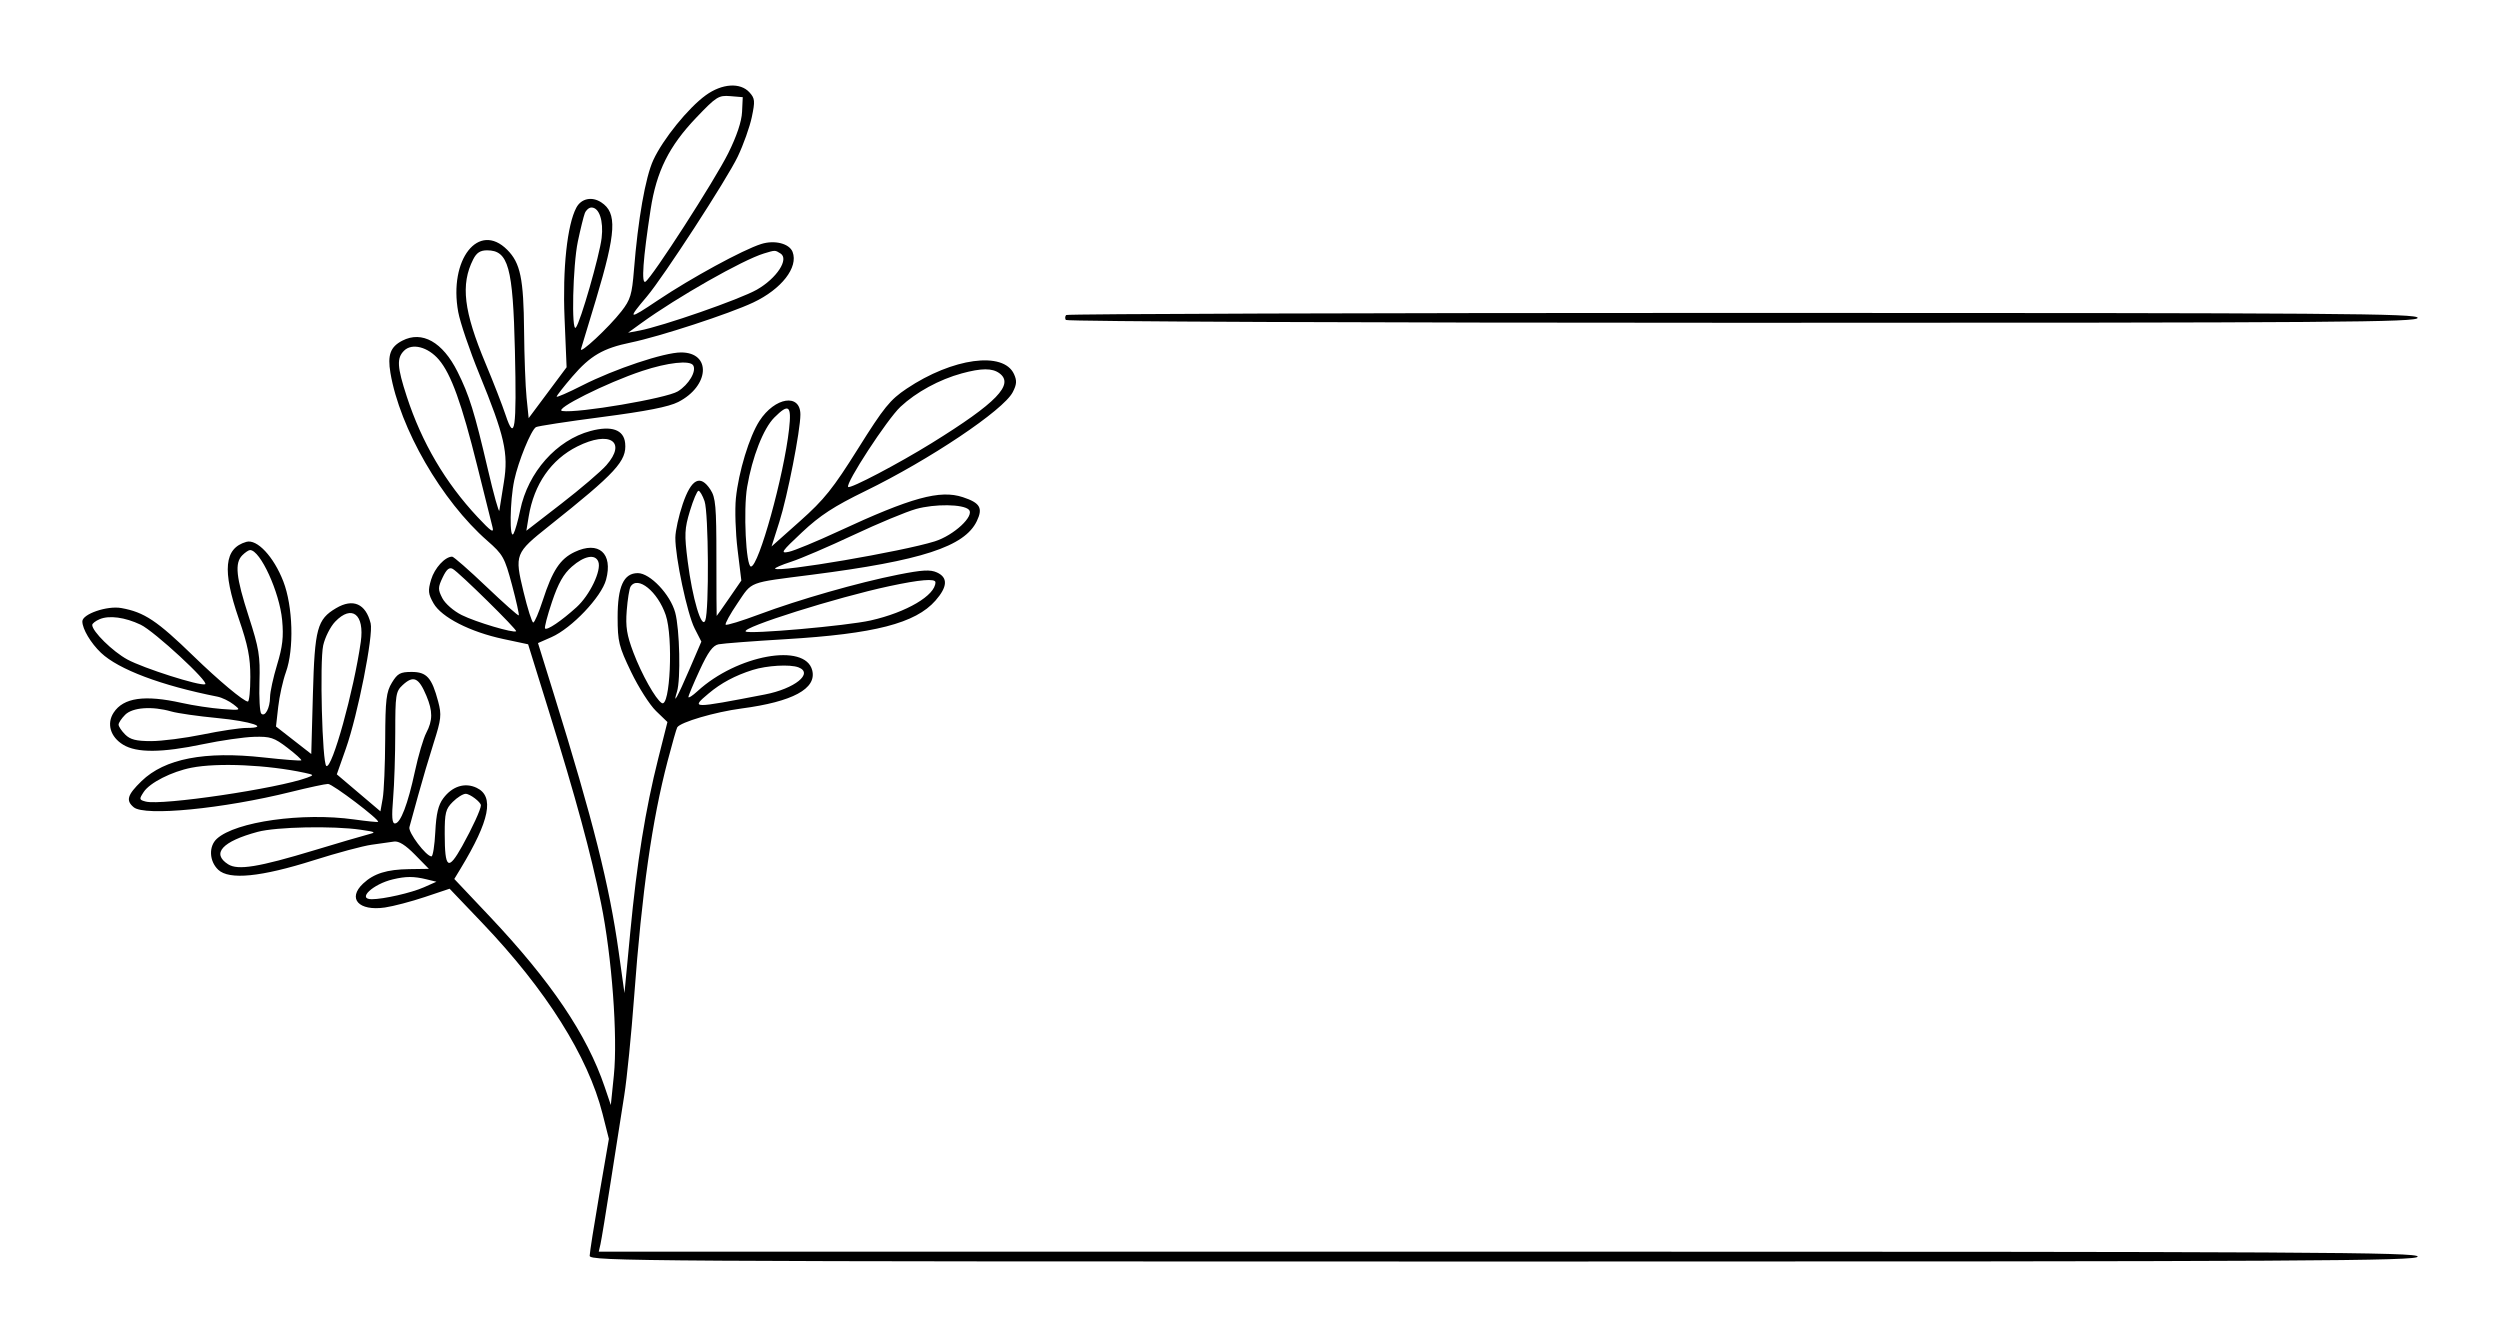
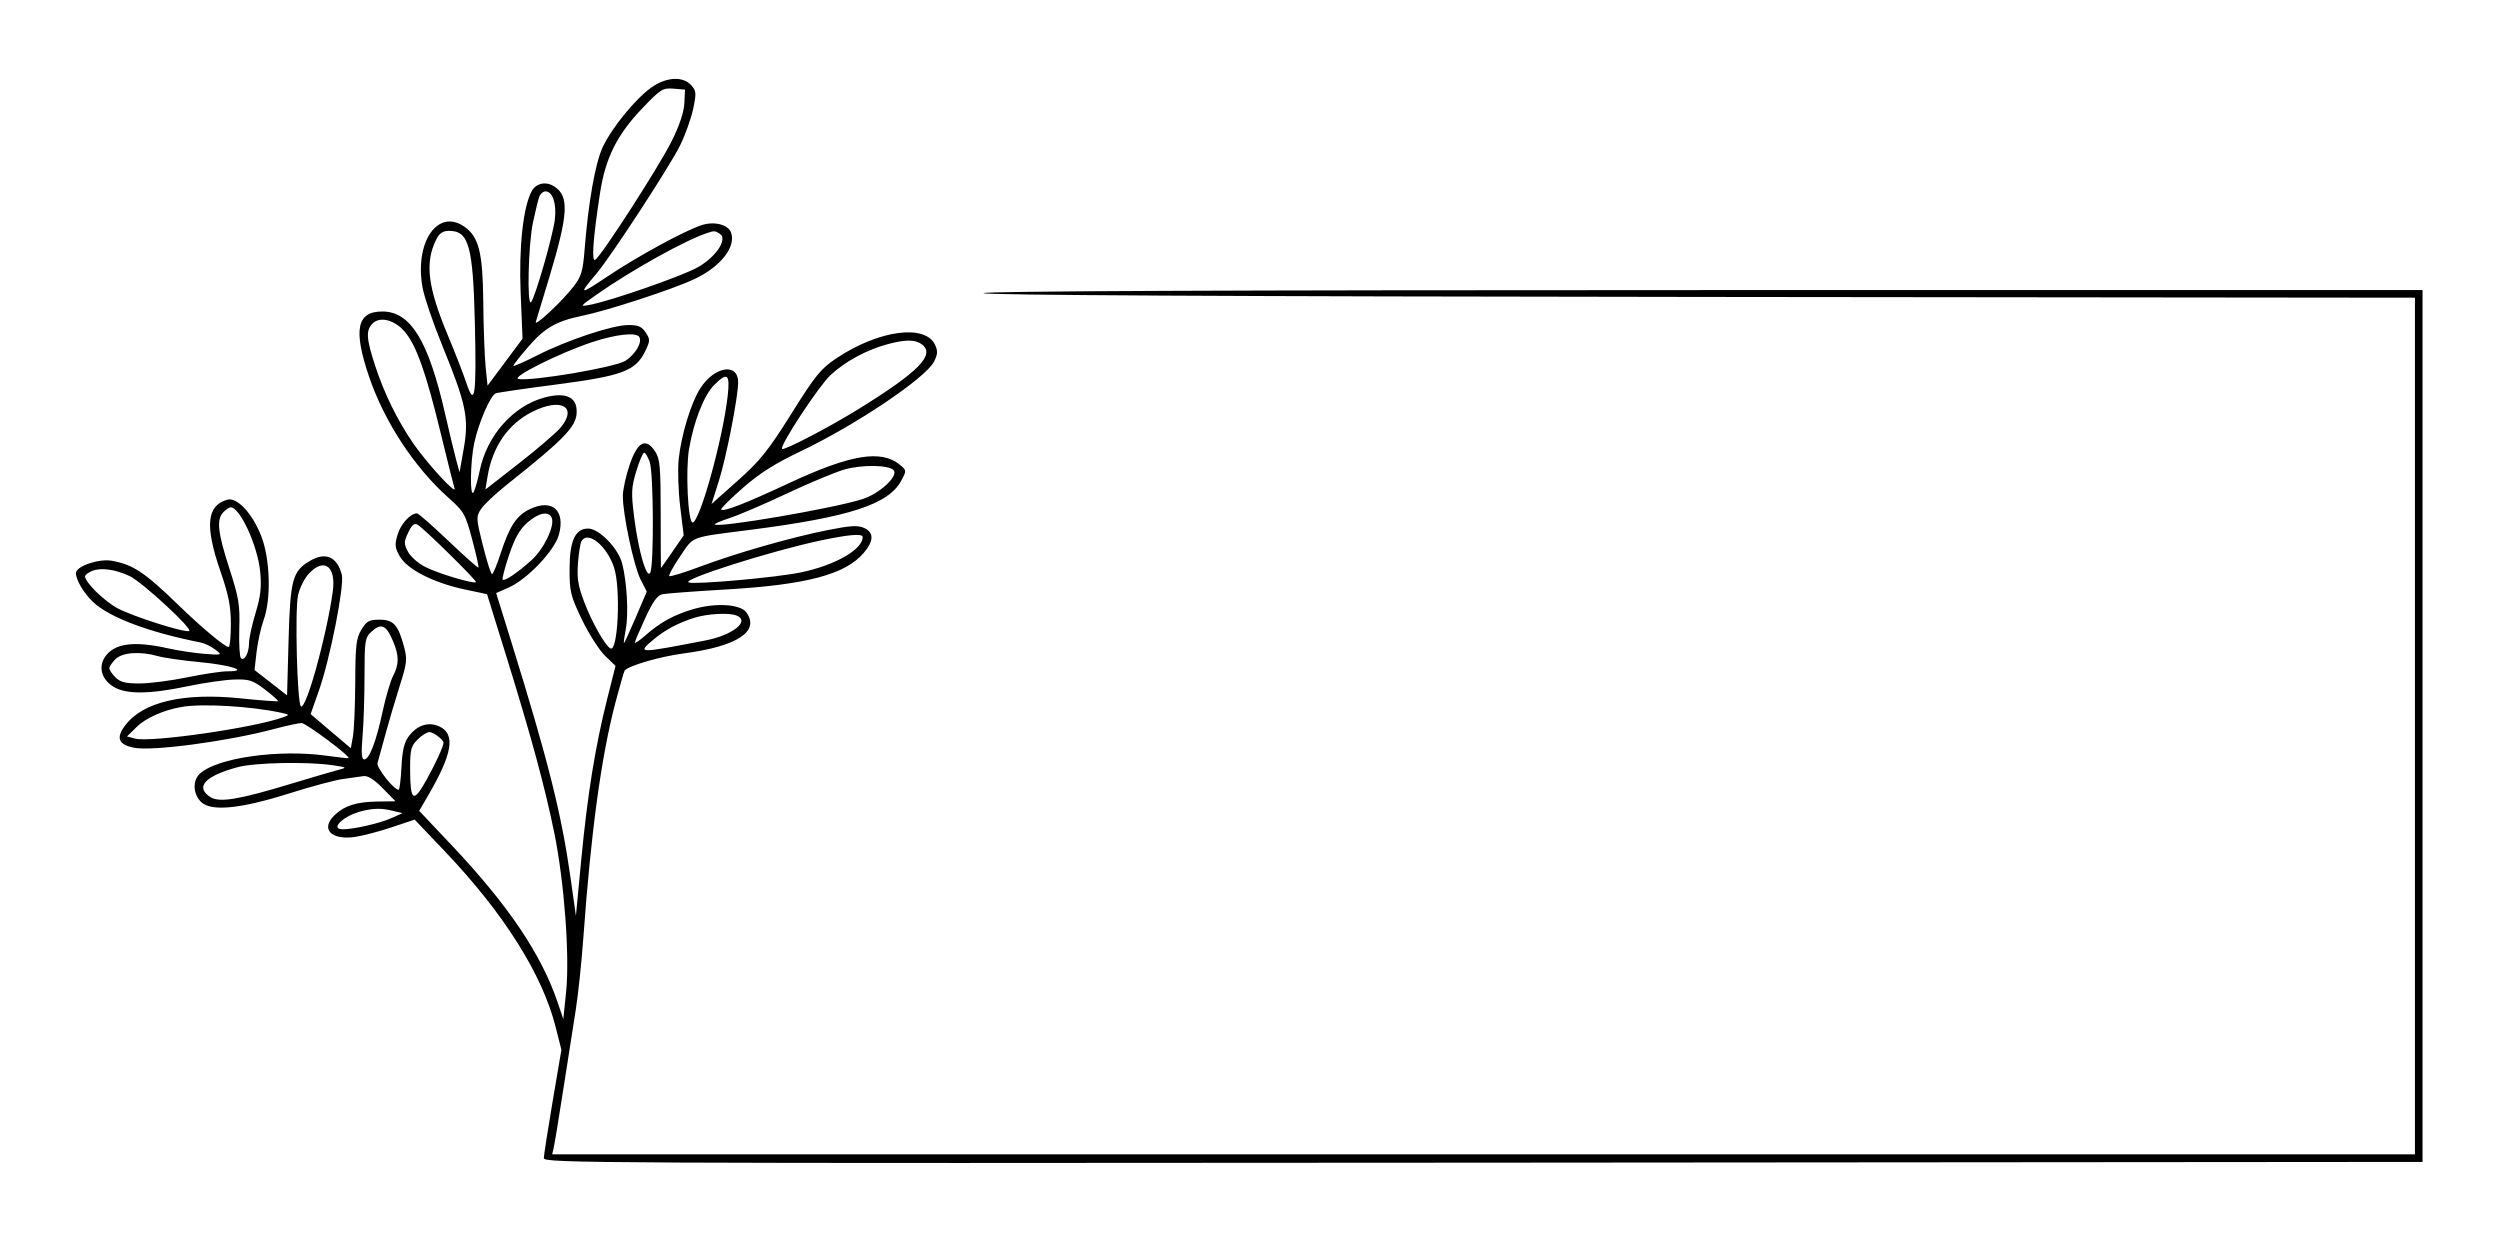
- <svg xmlns="http://www.w3.org/2000/svg" fill="currentColor" vector-effect="non-scaling-stroke" width="759" height="408" viewBox="0 0 759 408" version="1.1">
-   <path d="M 214.272 28.918 C 208.938 32.782, 201.267 42.260, 198.344 48.598 C 195.952 53.783, 193.690 66.637, 192.465 82 C 191.871 89.447, 191.401 90.996, 188.674 94.500 C 184.849 99.414, 175.752 107.883, 176.401 105.925 C 176.661 105.141, 178.696 98.416, 180.924 90.980 C 187.091 70.398, 187.405 64.622, 182.533 61.430 C 179.703 59.575, 176.466 60.260, 174.986 63.027 C 172.204 68.224, 170.775 81.549, 171.397 96.500 L 172.020 111.500 166.260 119.226 L 160.500 126.952 159.867 120.726 C 159.519 117.302, 159.179 108.200, 159.111 100.500 C 158.972 84.555, 157.991 79.837, 153.983 75.829 C 145.318 67.164, 136.192 78.767, 139.118 94.728 C 139.700 97.903, 142.573 106.361, 145.502 113.525 C 153.220 132.398, 154.404 137.604, 152.975 146.395 C 152.340 150.303, 151.721 154.175, 151.601 155 C 151.480 155.825, 149.912 150.200, 148.115 142.500 C 144.053 125.090, 142.470 119.996, 138.898 112.852 C 134.389 103.834, 128.147 100.321, 122.144 103.426 C 118.515 105.302, 117.613 107.748, 118.535 113.208 C 121.377 130.029, 134.088 152.049, 147.961 164.185 C 152.715 168.343, 153.208 169.226, 155.438 177.568 C 156.751 182.481, 157.678 186.649, 157.498 186.831 C 157.318 187.013, 152.882 183.076, 147.639 178.081 C 142.396 173.086, 137.733 169, 137.276 169 C 135.110 169, 131.945 172.453, 130.893 175.961 C 129.889 179.315, 129.989 180.307, 131.625 183.175 C 134.045 187.419, 142.735 191.858, 152.836 194.011 L 160.336 195.609 166.684 216.055 C 174.872 242.423, 179.377 259.017, 182.483 274.251 C 185.766 290.348, 187.574 314.679, 186.366 326.500 L 185.447 335.500 183.584 330 C 178.202 314.105, 167.260 297.898, 148.539 278.088 L 137.925 266.857 139.849 263.679 C 148.693 249.064, 150.141 241.774, 144.715 239.186 C 141.150 237.485, 137.325 238.684, 134.578 242.364 C 133.063 244.393, 132.436 247.029, 132.158 252.551 C 131.951 256.648, 131.427 260, 130.994 260 C 129.370 260, 123.851 252.682, 124.297 251.121 C 124.552 250.229, 125.744 245.900, 126.945 241.500 C 128.146 237.100, 130.276 229.900, 131.678 225.500 C 133.958 218.346, 134.101 217.024, 133.032 213 C 131.101 205.726, 129.553 204, 124.962 204 C 121.532 204, 120.692 204.457, 118.989 207.250 C 117.272 210.066, 116.999 212.371, 116.946 224.500 C 116.912 232.200, 116.572 240.260, 116.190 242.412 L 115.495 246.323 108.875 240.707 L 102.255 235.091 105.001 227.295 C 108.629 217, 113.416 192.799, 112.529 189.243 C 111.041 183.283, 107.192 181.592, 102.040 184.636 C 96.288 188.033, 95.547 190.778, 95 210.709 L 94.500 228.918 89.145 224.742 L 83.791 220.566 84.464 214.616 C 84.834 211.344, 85.884 206.604, 86.797 204.083 C 89.318 197.124, 88.945 184.062, 86.010 176.500 C 83.087 168.971, 78.022 163.567, 74.775 164.512 C 68.064 166.465, 67.419 173.091, 72.500 187.860 C 75.282 195.946, 76 199.569, 76 205.517 C 76 209.633, 75.662 212.996, 75.250 212.990 C 74.001 212.974, 66.369 206.591, 58.723 199.167 C 47.665 188.431, 43.811 185.866, 36.841 184.605 C 32.550 183.829, 25 186.414, 25 188.658 C 25 190.936, 27.568 195.260, 30.661 198.190 C 36 203.250, 48.957 208.129, 66 211.500 C 67.375 211.772, 69.565 212.824, 70.866 213.839 C 73.230 215.682, 73.227 215.683, 67.366 215.250 C 64.140 215.012, 58.660 214.183, 55.188 213.408 C 43.906 210.891, 37.485 211.804, 34.507 216.349 C 32.314 219.696, 33.503 223.726, 37.382 226.091 C 41.516 228.612, 49.094 228.563, 61.640 225.934 C 67.063 224.798, 74.021 223.794, 77.102 223.703 C 82.086 223.557, 83.205 223.922, 87.255 227.019 C 89.759 228.934, 91.658 230.654, 91.477 230.843 C 91.295 231.032, 86.148 230.634, 80.038 229.960 C 62.107 227.980, 49.995 230.328, 42.970 237.145 C 38.647 241.340, 38.141 243.042, 40.608 245.090 C 43.955 247.868, 67.697 245.549, 88.290 240.432 C 93.675 239.095, 98.761 238, 99.593 238 C 100.978 238, 115.424 248.956, 114.780 249.518 C 114.626 249.652, 111.350 249.322, 107.500 248.784 C 91.850 246.598, 71.589 249.442, 65.857 254.630 C 63.315 256.930, 63.503 261.451, 66.250 264.056 C 69.584 267.218, 79.218 266.259, 95.300 261.163 C 102.340 258.932, 110.215 256.818, 112.800 256.465 C 115.385 256.112, 118.458 255.677, 119.628 255.500 C 121.073 255.280, 123.113 256.559, 125.980 259.479 L 130.203 263.782 124.232 263.866 C 117.446 263.962, 113.500 265.196, 110.250 268.241 C 105.380 272.803, 108.903 276.678, 116.864 275.517 C 119.414 275.145, 124.875 273.709, 129 272.327 L 136.500 269.814 146.373 280.157 C 165.771 300.480, 178.518 320.695, 182.928 338.133 L 184.858 345.766 181.953 362.633 C 180.355 371.910, 179.037 380.288, 179.024 381.250 C 179.001 382.913, 192.872 383, 456.500 383 C 702.500 383, 734 382.830, 734 381.500 C 734 380.170, 702.655 380, 457.892 380 L 181.783 380 182.301 377.750 C 182.586 376.512, 184.006 367.850, 185.457 358.500 C 186.908 349.150, 188.742 337.450, 189.533 332.500 C 190.323 327.550, 191.672 314.050, 192.531 302.500 C 194.907 270.528, 197.939 249.208, 202.699 231.007 C 204.065 225.786, 205.375 221.202, 205.610 220.822 C 206.590 219.237, 217.088 216.158, 225.137 215.096 C 240.658 213.047, 247.992 209.090, 246.594 203.520 C 244.473 195.066, 223.743 198.831, 211.750 209.848 C 210.238 211.237, 209 212.035, 209 211.622 C 209 211.208, 210.537 207.541, 212.416 203.474 C 214.988 197.909, 216.410 195.963, 218.166 195.606 C 219.450 195.345, 228.600 194.649, 238.500 194.058 C 265.482 192.449, 277.950 189.238, 284.007 182.339 C 287.693 178.141, 287.840 175.340, 284.454 173.797 C 282.435 172.877, 280.004 173.014, 272.704 174.460 C 260.581 176.862, 242.494 182.033, 230.486 186.531 C 225.169 188.522, 220.594 189.927, 220.320 189.653 C 220.045 189.379, 221.664 186.439, 223.918 183.121 C 228.497 176.378, 226.845 177.009, 246.500 174.487 C 279.791 170.215, 292.861 165.961, 296.570 158.192 C 298.467 154.217, 297.559 152.670, 292.309 150.937 C 285.361 148.644, 276.722 151.019, 254.500 161.333 C 247.900 164.396, 241.150 167.185, 239.500 167.531 C 236.800 168.097, 237.200 167.504, 243.500 161.598 C 248.980 156.460, 253.150 153.742, 262.709 149.080 C 282.274 139.535, 304.635 124.541, 307.465 119.068 C 308.686 116.706, 308.766 115.581, 307.853 113.577 C 304.656 106.559, 289.211 108.652, 275.264 117.994 C 270.220 121.373, 268.379 123.644, 260.524 136.178 C 252.888 148.362, 250.255 151.650, 242.895 158.204 L 234.242 165.908 236.608 158.455 C 239.079 150.676, 243 130.679, 243 125.860 C 243 119.350, 235.270 120.543, 230.576 127.778 C 227.505 132.512, 224.234 143.246, 223.417 151.273 C 223.069 154.698, 223.298 161.719, 223.927 166.875 L 225.071 176.250 221.369 181.625 C 219.333 184.581, 217.630 187, 217.584 187 C 217.538 187.001, 217.500 178.994, 217.500 169.208 C 217.500 153.711, 217.266 151.058, 215.687 148.646 C 212.607 143.943, 209.892 145.351, 207.285 153 C 206.067 156.575, 205.055 161.172, 205.035 163.215 C 204.979 169.108, 208.652 186.397, 210.892 190.789 L 212.936 194.795 209.342 203.148 C 205.653 211.719, 204.152 214.420, 205.532 210 C 206.697 206.271, 206.358 191.042, 204.997 185.991 C 203.516 180.489, 197.370 174, 193.641 174 C 189.342 174, 187.498 178.047, 187.511 187.456 C 187.520 194.803, 187.875 196.237, 191.605 204 C 193.851 208.675, 197.251 214.009, 199.161 215.853 L 202.634 219.206 199.854 230.238 C 195.955 245.707, 193.380 261.697, 191.341 283.099 L 189.588 301.500 187.838 289 C 184.998 268.725, 180.092 249.221, 168.188 210.868 L 163.335 195.237 167.418 193.441 C 173.568 190.734, 182.588 181.245, 184.002 175.994 C 186.159 167.984, 181.774 164.116, 174.467 167.583 C 170.047 169.680, 167.730 173.193, 164.794 182.250 C 163.591 185.963, 162.287 189, 161.897 189 C 161.506 189, 160.166 184.766, 158.919 179.591 C 156.202 168.322, 156.363 167.909, 166.646 159.728 C 187.056 143.488, 190.327 139.931, 189.797 134.550 C 189.393 130.447, 185.672 129.138, 179.278 130.848 C 168.962 133.607, 160.296 143.366, 157.935 154.883 C 157.301 157.973, 156.396 161.175, 155.922 162 C 154.632 164.247, 154.788 152.090, 156.130 145.799 C 157.359 140.040, 161.211 130.606, 162.713 129.677 C 163.228 129.359, 172.243 127.979, 182.745 126.610 C 196.237 124.852, 203.033 123.513, 205.906 122.048 C 215.441 117.184, 216.029 107, 206.775 107 C 201.628 107, 186.620 112.013, 176.750 117.029 C 172.488 119.195, 169 120.720, 169 120.417 C 169 120.114, 171.137 117.379, 173.750 114.340 C 179.213 107.983, 183.076 105.731, 191.500 103.994 C 200.214 102.197, 221.466 95.250, 228.687 91.838 C 237.279 87.778, 242.428 81.163, 240.633 76.487 C 239.654 73.934, 235.164 72.798, 231.106 74.077 C 225.547 75.829, 209.815 84.402, 199.658 91.215 C 190.705 97.220, 190.395 97.111, 196.370 90.051 C 201.436 84.064, 220.716 54.380, 223.979 47.543 C 225.700 43.937, 227.622 38.536, 228.251 35.540 C 229.272 30.674, 229.196 29.874, 227.542 28.046 C 224.763 24.975, 219.211 25.340, 214.272 28.918 M 211.411 35.687 C 203.100 44.390, 199.304 52.014, 197.529 63.572 C 195.221 78.595, 194.666 86.325, 195.952 85.530 C 197.972 84.281, 217.004 54.744, 221.100 46.500 C 223.668 41.331, 225.150 36.907, 225.288 34 L 225.500 29.500 221.708 29.187 C 218.176 28.896, 217.471 29.341, 211.411 35.687 M 177.542 64.750 C 177.172 65.713, 176.223 69.567, 175.435 73.315 C 173.908 80.568, 173.434 101.047, 174.830 99.450 C 176.182 97.903, 182.022 77.608, 182.656 72.256 C 183.276 67.024, 181.935 63, 179.572 63 C 178.825 63, 177.911 63.788, 177.542 64.750 M 143.659 78.750 C 139.796 86.382, 140.765 94.478, 147.451 110.438 C 149.787 116.013, 152.511 123.023, 153.505 126.016 C 156.297 134.421, 156.888 130.337, 156.329 106.500 C 155.732 81.023, 154.339 76, 147.871 76 C 145.799 76, 144.682 76.729, 143.659 78.750 M 231.945 76.947 C 225.496 78.904, 205.609 90.200, 194.706 98.098 L 190.681 101.014 194.090 100.373 C 201.161 99.046, 224.708 90.844, 229.785 87.941 C 235.828 84.486, 239.642 78.650, 236.963 76.956 C 235.300 75.904, 235.382 75.904, 231.945 76.947 M 323.694 95.639 C 323.342 95.991, 323.294 96.666, 323.586 97.139 C 323.880 97.616, 415.656 98, 529.059 98 C 710.562 98, 734 97.828, 734 96.500 C 734 95.172, 710.574 95, 529.167 95 C 416.508 95, 324.046 95.288, 323.694 95.639 M 122.664 106.479 C 120.405 108.738, 120.565 111.412, 123.498 120.397 C 128.055 134.358, 135.213 146.539, 145.008 157 C 149.119 161.391, 150.028 161.996, 149.518 160 C 149.167 158.625, 147.089 150.300, 144.902 141.500 C 140.166 122.451, 136.947 113.532, 133.238 109.191 C 129.917 105.304, 125.080 104.063, 122.664 106.479 M 195 112.609 C 184.122 116.210, 167.902 124.337, 170.707 124.780 C 175.389 125.518, 202.372 120.933, 205.796 118.817 C 209.124 116.761, 211.532 112.670, 210.448 110.916 C 209.456 109.311, 202.736 110.047, 195 112.609 M 292 113.360 C 285.184 115.216, 278.141 119.052, 273.385 123.500 C 269.357 127.268, 256.557 146.890, 257.507 147.840 C 258.135 148.468, 272.707 140.815, 282.865 134.522 C 302.585 122.305, 308.025 116.685, 303.404 113.306 C 301.236 111.721, 297.965 111.736, 292 113.360 M 235.084 126.762 C 231.766 130.080, 228.379 138.731, 226.832 147.835 C 225.650 154.797, 226.478 172, 227.995 172 C 230.345 172, 237.995 144.396, 239.565 130.250 C 240.362 123.070, 239.470 122.376, 235.084 126.762 M 175.272 135.542 C 167.315 139.522, 162.131 146.995, 160.513 156.817 L 159.802 161.133 170.434 152.911 C 176.282 148.389, 182.427 143.139, 184.090 141.245 C 190.399 134.060, 185.094 130.629, 175.272 135.542 M 209.469 155.103 C 207.823 160.539, 207.748 162.209, 208.783 170.401 C 210.207 181.680, 213.026 191.168, 214.122 188.376 C 215.303 185.370, 215.123 155.650, 213.902 152.149 C 213.298 150.417, 212.470 149, 212.061 149 C 211.651 149, 210.485 151.746, 209.469 155.103 M 278.109 154.529 C 275.145 155.355, 266.595 158.911, 259.109 162.430 C 251.624 165.950, 243.120 169.600, 240.211 170.542 C 237.302 171.485, 235.100 172.434, 235.318 172.651 C 236.508 173.841, 273.979 167.432, 283.773 164.364 C 289.589 162.542, 295.993 156.593, 294.136 154.736 C 292.443 153.043, 283.838 152.932, 278.109 154.529 M 73.571 168.571 C 71.200 170.943, 71.647 175.218, 75.520 187.199 C 78.632 196.824, 79.010 199.119, 78.774 206.965 C 78.628 211.847, 78.868 216.202, 79.309 216.642 C 80.459 217.792, 81.967 214.982, 81.985 211.655 C 81.993 210.091, 82.960 205.650, 84.134 201.786 C 85.795 196.316, 86.133 193.329, 85.662 188.283 C 84.864 179.741, 79.030 167, 75.916 167 C 75.491 167, 74.436 167.707, 73.571 168.571 M 173.614 172.034 C 171.073 174.265, 169.477 177.093, 167.588 182.711 C 166.175 186.914, 165.226 190.559, 165.478 190.812 C 166.108 191.441, 170.385 188.550, 175.024 184.359 C 179.053 180.719, 182.668 173.182, 181.653 170.538 C 180.721 168.110, 177.373 168.734, 173.614 172.034 M 134.397 175.293 C 132.943 178.343, 132.934 178.971, 134.302 181.618 C 135.155 183.267, 137.730 185.510, 140.171 186.728 C 144.447 188.864, 156.026 192.308, 156.692 191.642 C 157.115 191.218, 139.439 173.825, 137.458 172.717 C 136.406 172.128, 135.572 172.830, 134.397 175.293 M 270 177.959 C 254.004 181.382, 225.148 190.482, 226.381 191.715 C 227.293 192.627, 257.107 190, 264.318 188.372 C 275.246 185.905, 284 180.748, 284 176.777 C 284 175.573, 279.297 175.970, 270 177.959 M 191.435 178.104 C 191.060 178.712, 190.538 181.974, 190.274 185.354 C 189.890 190.287, 190.291 192.807, 192.305 198.123 C 194.820 204.760, 199.052 212.296, 200.909 213.444 C 203.459 215.020, 204.429 193.516, 202.115 186.725 C 199.680 179.580, 193.571 174.649, 191.435 178.104 M 101.745 188.750 C 100.299 190.262, 98.670 193.493, 98.124 195.930 C 97.025 200.837, 97.832 231.778, 99.079 232.549 C 100.800 233.612, 107.410 209.784, 109.533 194.864 C 110.723 186.503, 106.822 183.440, 101.745 188.750 M 30.250 187.985 C 29.012 188.508, 28 189.298, 28 189.740 C 28 191.694, 34.210 197.797, 38.666 200.222 C 43.555 202.882, 60.580 208.307, 62.272 207.743 C 63.750 207.250, 46.817 191.603, 42.699 189.656 C 37.919 187.395, 33.158 186.756, 30.250 187.985 M 228.500 203.399 C 223.177 205.082, 218.910 207.364, 215.120 210.553 C 209.650 215.156, 209.837 215.159, 232.189 210.849 C 241.279 209.097, 247.103 204.405, 242.418 202.607 C 239.873 201.630, 232.824 202.031, 228.500 203.399 M 122.189 208.039 C 120.166 209.923, 120 211.012, 120 222.388 C 120 229.159, 119.709 238.141, 119.353 242.349 C 118.877 247.985, 119.022 250, 119.904 250 C 121.595 250, 123.822 244.183, 125.982 234.128 C 127.002 229.383, 128.545 224.150, 129.412 222.500 C 131.397 218.721, 131.409 215.915, 129.461 211.253 C 127.124 205.660, 125.509 204.946, 122.189 208.039 M 38 217 C 36.900 218.100, 36 219.450, 36 220 C 36 220.550, 36.900 221.900, 38 223 C 39.547 224.547, 41.333 225, 45.890 225 C 49.129 225, 56.154 224.100, 61.500 223 C 66.846 221.900, 72.836 221, 74.810 221 C 82.216 221, 76.226 218.971, 65.943 217.996 C 60.199 217.451, 53.928 216.554, 52.007 216.003 C 46.183 214.331, 40.246 214.754, 38 217 M 58.132 233.078 C 52.111 234.261, 45.470 237.634, 43.628 240.444 C 42.188 242.642, 42.228 242.826, 44.256 243.357 C 49.087 244.620, 84.363 239.392, 93.280 236.092 C 95.387 235.312, 95.347 235.237, 92.500 234.625 C 81.198 232.195, 66.084 231.515, 58.132 233.078 M 137.455 243.455 C 135.293 245.616, 135.002 246.781, 135.015 253.205 C 135.038 263.803, 136.060 264.509, 140.321 256.871 C 143.399 251.353, 146 245.690, 146 244.506 C 146 243.523, 142.678 241, 141.383 241 C 140.572 241, 138.805 242.105, 137.455 243.455 M 78.230 252.550 C 67.473 255.446, 64.125 259.116, 69.250 262.393 C 72.217 264.290, 78.463 263.272, 95.500 258.115 C 102.650 255.951, 109.850 253.835, 111.500 253.413 C 114.341 252.685, 114.235 252.606, 109.500 251.910 C 101.123 250.679, 83.869 251.032, 78.230 252.550 M 119.275 266.971 C 113.197 268.415, 108.321 273, 112.864 273 C 116.430 273, 124.915 271.062, 128.695 269.383 L 132.500 267.694 129.500 266.965 C 125.628 266.025, 123.252 266.026, 119.275 266.971" stroke="none" fill="currentColor" fill-rule="evenodd" />
+ <svg xmlns="http://www.w3.org/2000/svg" fill="currentColor" vector-effect="non-scaling-stroke" width="823" height="408" viewBox="0 0 823 408" version="1.1">
+   <path d="M 214.272 28.918 C 208.938 32.782, 201.267 42.260, 198.344 48.598 C 195.952 53.783, 193.690 66.637, 192.465 82 C 191.871 89.447, 191.401 90.996, 188.674 94.500 C 184.849 99.414, 175.752 107.883, 176.401 105.925 C 176.661 105.141, 178.696 98.416, 180.924 90.980 C 187.091 70.398, 187.405 64.622, 182.533 61.430 C 179.703 59.575, 176.466 60.260, 174.986 63.027 C 172.204 68.224, 170.775 81.549, 171.397 96.500 L 172.020 111.500 166.260 119.226 L 160.500 126.952 159.867 120.726 C 159.519 117.302, 159.171 107.750, 159.095 99.500 C 158.944 83.174, 157.643 77.965, 152.886 74.633 C 144.096 68.476, 136.372 79.750, 139.118 94.728 C 139.700 97.903, 142.594 106.412, 145.549 113.638 C 153.438 132.931, 154.424 137.603, 152.691 147.500 L 151.289 155.500 150.196 151.500 C 149.595 149.300, 147.946 142.429, 146.531 136.232 C 141.014 112.067, 135.169 102.545, 125.850 102.545 C 117.453 102.545, 116.241 108.537, 121.505 124.016 C 126.543 138.827, 136.376 153.827, 147.612 163.842 C 152.764 168.434, 153.202 169.203, 155.447 177.603 C 156.755 182.496, 157.678 186.649, 157.498 186.831 C 157.318 187.013, 152.882 183.076, 147.639 178.081 C 142.396 173.086, 137.733 169, 137.276 169 C 135.110 169, 131.945 172.453, 130.893 175.961 C 129.889 179.315, 129.989 180.307, 131.625 183.175 C 134.045 187.419, 142.735 191.858, 152.836 194.011 L 160.336 195.609 166.684 216.055 C 174.872 242.423, 179.377 259.017, 182.483 274.251 C 185.766 290.348, 187.574 314.679, 186.366 326.500 L 185.447 335.500 183.584 330 C 178.205 314.116, 167.259 297.897, 148.575 278.127 L 137.997 266.934 141.035 261.717 C 148.943 248.135, 149.993 241.703, 144.715 239.186 C 141.150 237.485, 137.325 238.684, 134.578 242.364 C 133.063 244.393, 132.436 247.029, 132.158 252.551 C 131.951 256.648, 131.539 260, 131.242 260 C 129.643 260, 123.855 252.681, 124.278 251.194 C 124.544 250.262, 125.744 245.900, 126.945 241.500 C 128.146 237.100, 130.276 229.900, 131.678 225.500 C 133.958 218.346, 134.101 217.024, 133.032 213 C 131.101 205.726, 129.553 204, 124.962 204 C 121.532 204, 120.692 204.457, 118.989 207.250 C 117.272 210.066, 116.999 212.371, 116.946 224.500 C 116.912 232.200, 116.572 240.260, 116.190 242.412 L 115.495 246.323 108.875 240.707 L 102.255 235.091 105.001 227.295 C 108.629 217, 113.416 192.799, 112.529 189.243 C 111.041 183.283, 107.192 181.592, 102.040 184.636 C 96.288 188.033, 95.547 190.778, 95 210.709 L 94.500 228.918 89.145 224.742 L 83.791 220.566 84.464 214.616 C 84.834 211.344, 85.884 206.604, 86.797 204.083 C 89.318 197.124, 88.945 184.062, 86.010 176.500 C 83.087 168.971, 78.022 163.567, 74.775 164.512 C 68.064 166.465, 67.419 173.091, 72.500 187.860 C 75.282 195.946, 76 199.569, 76 205.517 C 76 209.633, 75.662 212.996, 75.250 212.990 C 74.001 212.974, 66.369 206.591, 58.723 199.167 C 47.665 188.431, 43.811 185.866, 36.841 184.605 C 32.550 183.829, 25 186.414, 25 188.658 C 25 190.936, 27.568 195.260, 30.661 198.190 C 36 203.250, 48.957 208.129, 66 211.500 C 67.375 211.772, 69.565 212.824, 70.866 213.839 C 73.230 215.682, 73.227 215.683, 67.366 215.250 C 64.140 215.012, 58.660 214.183, 55.188 213.408 C 43.906 210.891, 37.485 211.804, 34.507 216.349 C 32.314 219.696, 33.503 223.726, 37.382 226.091 C 41.516 228.612, 49.094 228.563, 61.640 225.934 C 67.063 224.798, 74.021 223.794, 77.102 223.703 C 82.086 223.557, 83.205 223.922, 87.255 227.019 C 89.759 228.934, 91.670 230.643, 91.503 230.817 C 91.336 230.992, 85.810 230.579, 79.223 229.900 C 60.397 227.960, 47.117 231.047, 41.261 238.725 C 38.094 242.876, 38.932 245.097, 44.058 246.146 C 50.048 247.371, 74.843 244.072, 90.058 240.026 C 94.151 238.938, 98.290 238.036, 99.256 238.024 C 100.714 238.004, 115.422 248.987, 114.724 249.574 C 114.601 249.677, 111.350 249.322, 107.500 248.784 C 91.850 246.598, 71.589 249.442, 65.857 254.630 C 63.315 256.930, 63.503 261.451, 66.250 264.056 C 69.584 267.218, 79.218 266.259, 95.300 261.163 C 102.340 258.932, 110.215 256.818, 112.800 256.465 C 115.385 256.112, 118.458 255.677, 119.628 255.500 C 121.073 255.280, 123.113 256.559, 125.980 259.479 L 130.203 263.782 124.232 263.866 C 117.446 263.962, 113.500 265.196, 110.250 268.241 C 105.380 272.803, 108.903 276.678, 116.864 275.517 C 119.414 275.145, 124.875 273.709, 129 272.327 L 136.500 269.814 146.351 280.157 C 165.825 300.605, 178.522 320.711, 182.905 338.045 L 184.814 345.591 181.935 362.545 C 180.351 371.870, 179.043 380.288, 179.028 381.252 C 179.001 382.917, 194.181 382.991, 488.250 382.752 L 797.500 382.500 797.500 239 L 797.500 95.500 560.750 95.500 C 403.750 95.500, 323.916 95.837, 323.750 96.500 C 323.584 97.164, 402.709 97.585, 559.250 97.752 L 795 98.004 795 239.002 L 795 380 488.392 380 L 181.783 380 182.301 377.750 C 182.586 376.512, 184.006 367.850, 185.457 358.500 C 186.908 349.150, 188.742 337.450, 189.533 332.500 C 190.324 327.550, 191.458 316.750, 192.053 308.500 C 194.573 273.562, 197.963 248.825, 202.673 231.007 C 204.053 225.786, 205.375 221.202, 205.610 220.822 C 206.590 219.237, 217.088 216.158, 225.137 215.096 C 242.757 212.770, 250.252 207.829, 245.668 201.560 C 243.720 198.896, 235.628 198.388, 228.395 200.475 C 221.954 202.335, 217.394 204.837, 212.304 209.306 C 210.487 210.902, 209 211.906, 209 211.538 C 209 211.170, 210.537 207.541, 212.416 203.474 C 214.988 197.910, 216.410 195.963, 218.166 195.605 C 219.450 195.344, 228.825 194.647, 239 194.056 C 265.570 192.511, 278.372 189.101, 284.374 181.967 C 287.702 178.013, 287.728 175.289, 284.454 173.797 C 282.435 172.877, 280.004 173.014, 272.704 174.460 C 260.581 176.862, 242.494 182.033, 230.486 186.531 C 225.169 188.522, 220.594 189.927, 220.320 189.653 C 220.045 189.379, 221.664 186.439, 223.918 183.121 C 228.497 176.378, 226.845 177.009, 246.500 174.487 C 279.731 170.223, 292.512 166.072, 296.726 158.174 C 298.476 154.894, 298.468 154.823, 296.179 152.956 C 290.051 147.961, 279.971 149.627, 260 158.938 C 245.175 165.849, 238.223 168.557, 237.405 167.738 C 237.152 167.485, 240.345 164.300, 244.501 160.661 C 250.024 155.825, 255.089 152.604, 263.324 148.689 C 281.544 140.028, 304.641 124.529, 307.465 119.068 C 308.686 116.706, 308.766 115.581, 307.853 113.577 C 304.656 106.559, 289.211 108.652, 275.264 117.994 C 270.220 121.373, 268.379 123.644, 260.524 136.178 C 252.888 148.362, 250.255 151.650, 242.895 158.204 L 234.242 165.908 236.608 158.455 C 239.079 150.676, 243 130.679, 243 125.860 C 243 119.350, 235.270 120.543, 230.576 127.778 C 227.505 132.512, 224.234 143.246, 223.417 151.273 C 223.069 154.698, 223.298 161.719, 223.927 166.875 L 225.071 176.250 221.369 181.625 C 219.333 184.581, 217.630 187, 217.584 187 C 217.538 187.001, 217.500 178.994, 217.500 169.208 C 217.500 153.711, 217.266 151.058, 215.687 148.646 C 212.607 143.943, 209.892 145.351, 207.285 153 C 206.067 156.575, 205.055 161.172, 205.035 163.215 C 204.979 169.095, 208.650 186.393, 210.882 190.769 L 212.915 194.754 209.254 203.340 C 207.241 208.063, 205.499 211.831, 205.383 211.713 C 205.268 211.596, 205.556 209.475, 206.023 207 C 206.965 202.004, 206.386 191.626, 204.824 185.536 C 203.532 180.497, 197.233 174, 193.641 174 C 189.346 174, 187.500 178.045, 187.500 187.455 C 187.500 194.821, 187.846 196.217, 191.594 204 C 193.846 208.675, 197.251 214.009, 199.161 215.853 L 202.634 219.206 199.854 230.238 C 195.955 245.707, 193.380 261.697, 191.341 283.099 L 189.588 301.500 187.825 289 C 184.841 267.843, 180.450 250.374, 168.188 210.868 L 163.335 195.237 167.418 193.441 C 173.568 190.734, 182.588 181.245, 184.002 175.994 C 186.159 167.984, 181.774 164.116, 174.467 167.583 C 170.047 169.680, 167.730 173.193, 164.794 182.250 C 163.591 185.963, 162.320 189, 161.970 189 C 161.619 189, 160.273 184.776, 158.977 179.614 C 156.721 170.630, 156.694 170.116, 158.348 167.592 C 159.298 166.142, 163.032 162.603, 166.646 159.728 C 187.056 143.488, 190.327 139.931, 189.797 134.550 C 189.393 130.447, 185.672 129.138, 179.278 130.848 C 168.962 133.607, 160.296 143.366, 157.935 154.883 C 157.301 157.973, 156.396 161.175, 155.922 162 C 154.632 164.247, 154.788 152.090, 156.130 145.799 C 157.536 139.208, 161.467 130.138, 163.200 129.488 C 163.915 129.219, 172.951 127.901, 183.280 126.558 C 204.765 123.765, 209.229 122.101, 212.346 115.721 C 214.061 112.210, 214.077 111.767, 212.573 109.471 C 211.289 107.511, 210.110 107, 206.874 107 C 201.640 107, 186.692 111.976, 176.750 117.029 C 172.488 119.195, 169 120.720, 169 120.417 C 169 120.114, 171.137 117.379, 173.750 114.340 C 179.213 107.983, 183.076 105.731, 191.500 103.994 C 200.214 102.197, 221.466 95.250, 228.687 91.838 C 237.279 87.778, 242.428 81.163, 240.633 76.487 C 239.654 73.934, 235.164 72.798, 231.106 74.077 C 225.547 75.829, 209.815 84.402, 199.658 91.215 C 190.705 97.220, 190.395 97.111, 196.370 90.051 C 201.183 84.363, 220.524 54.714, 223.884 47.872 C 225.605 44.367, 227.549 38.933, 228.203 35.796 C 229.277 30.652, 229.212 29.892, 227.542 28.046 C 224.763 24.975, 219.211 25.340, 214.272 28.918 M 211.411 35.687 C 203.100 44.390, 199.304 52.014, 197.529 63.572 C 195.221 78.595, 194.666 86.325, 195.952 85.530 C 197.972 84.281, 217.004 54.744, 221.100 46.500 C 223.668 41.331, 225.150 36.907, 225.288 34 L 225.500 29.500 221.708 29.187 C 218.176 28.896, 217.471 29.341, 211.411 35.687 M 177.542 64.750 C 177.172 65.713, 176.223 69.567, 175.435 73.315 C 173.908 80.568, 173.434 101.047, 174.830 99.450 C 176.182 97.903, 182.022 77.608, 182.656 72.256 C 183.276 67.024, 181.935 63, 179.572 63 C 178.825 63, 177.911 63.788, 177.542 64.750 M 143.659 78.750 C 139.796 86.382, 140.765 94.478, 147.451 110.438 C 149.787 116.013, 152.511 123.023, 153.505 126.016 C 156.297 134.421, 156.888 130.337, 156.329 106.500 C 155.732 81.023, 154.339 76, 147.871 76 C 145.799 76, 144.682 76.729, 143.659 78.750 M 233 76.640 C 225.786 78.961, 208.056 88.820, 196.356 97.016 C 190.870 100.859, 190.776 100.996, 194.068 100.378 C 201.159 99.046, 224.701 90.848, 229.785 87.941 C 235.828 84.486, 239.642 78.650, 236.963 76.956 C 235.365 75.945, 235.202 75.932, 233 76.640 M 122.664 106.479 C 120.405 108.738, 120.565 111.412, 123.498 120.397 C 126.470 129.502, 130.869 138.462, 136.066 146 C 140.575 152.539, 150.410 163.245, 149.620 160.755 C 149.316 159.795, 147.235 151.470, 144.996 142.255 C 140.231 122.638, 137.025 113.624, 133.238 109.191 C 129.917 105.304, 125.080 104.063, 122.664 106.479 M 195 112.609 C 184.122 116.210, 167.902 124.337, 170.707 124.780 C 175.389 125.518, 202.372 120.933, 205.796 118.817 C 209.124 116.761, 211.532 112.670, 210.448 110.916 C 209.456 109.311, 202.736 110.047, 195 112.609 M 292 113.360 C 285.184 115.216, 278.141 119.052, 273.385 123.500 C 269.484 127.149, 256.544 146.877, 257.454 147.787 C 258.073 148.406, 273.098 140.572, 282.693 134.628 C 302.592 122.300, 308.038 116.694, 303.404 113.306 C 301.236 111.721, 297.965 111.736, 292 113.360 M 235.084 126.762 C 231.766 130.080, 228.379 138.731, 226.832 147.835 C 225.650 154.797, 226.478 172, 227.995 172 C 230.345 172, 237.995 144.396, 239.565 130.250 C 240.362 123.070, 239.470 122.376, 235.084 126.762 M 175.272 135.542 C 167.312 139.524, 162.131 146.995, 160.511 156.826 L 159.798 161.152 170.852 152.526 C 176.932 147.782, 183.075 142.511, 184.504 140.812 C 190.279 133.950, 184.756 130.798, 175.272 135.542 M 209.469 155.103 C 207.823 160.539, 207.748 162.209, 208.783 170.401 C 210.207 181.680, 213.026 191.168, 214.122 188.376 C 215.303 185.370, 215.123 155.650, 213.902 152.149 C 213.298 150.417, 212.470 149, 212.061 149 C 211.651 149, 210.485 151.746, 209.469 155.103 M 278.109 154.529 C 275.145 155.355, 266.595 158.911, 259.109 162.430 C 251.624 165.950, 243.120 169.600, 240.211 170.542 C 237.302 171.485, 235.100 172.434, 235.318 172.651 C 236.508 173.841, 273.979 167.432, 283.773 164.364 C 289.589 162.542, 295.993 156.593, 294.136 154.736 C 292.443 153.043, 283.838 152.932, 278.109 154.529 M 73.571 168.571 C 71.200 170.943, 71.647 175.218, 75.520 187.199 C 78.632 196.824, 79.010 199.119, 78.774 206.965 C 78.628 211.847, 78.868 216.202, 79.309 216.642 C 80.459 217.792, 81.967 214.982, 81.985 211.655 C 81.993 210.091, 82.960 205.650, 84.134 201.786 C 85.795 196.316, 86.133 193.329, 85.662 188.283 C 84.864 179.741, 79.030 167, 75.916 167 C 75.491 167, 74.436 167.707, 73.571 168.571 M 173.614 172.034 C 171.073 174.265, 169.477 177.093, 167.588 182.711 C 166.175 186.914, 165.226 190.559, 165.478 190.812 C 166.108 191.441, 170.385 188.550, 175.024 184.359 C 179.053 180.719, 182.668 173.182, 181.653 170.538 C 180.721 168.110, 177.373 168.734, 173.614 172.034 M 134.397 175.293 C 132.943 178.343, 132.934 178.971, 134.302 181.618 C 135.155 183.267, 137.730 185.510, 140.171 186.728 C 144.447 188.864, 156.026 192.308, 156.692 191.642 C 157.115 191.218, 139.439 173.825, 137.458 172.717 C 136.406 172.128, 135.572 172.830, 134.397 175.293 M 270 177.959 C 253.270 181.539, 224.058 190.853, 226.749 191.750 C 228.955 192.485, 255.562 190.108, 263.516 188.465 C 274.878 186.118, 284 180.914, 284 176.777 C 284 175.573, 279.297 175.970, 270 177.959 M 191.435 178.104 C 191.060 178.712, 190.538 181.974, 190.274 185.354 C 189.890 190.287, 190.291 192.807, 192.305 198.123 C 194.820 204.760, 199.052 212.296, 200.909 213.444 C 203.459 215.020, 204.429 193.516, 202.115 186.725 C 199.680 179.580, 193.571 174.649, 191.435 178.104 M 101.745 188.750 C 100.299 190.262, 98.670 193.493, 98.124 195.930 C 97.025 200.837, 97.832 231.778, 99.079 232.549 C 100.800 233.612, 107.410 209.784, 109.533 194.864 C 110.723 186.503, 106.822 183.440, 101.745 188.750 M 30.250 187.985 C 29.012 188.508, 28 189.298, 28 189.740 C 28 191.694, 34.210 197.797, 38.666 200.222 C 43.555 202.882, 60.580 208.307, 62.272 207.743 C 63.750 207.250, 46.817 191.603, 42.699 189.656 C 37.919 187.395, 33.158 186.756, 30.250 187.985 M 228.500 203.399 C 223.177 205.082, 218.910 207.364, 215.120 210.553 C 209.650 215.156, 209.837 215.159, 232.189 210.849 C 241.279 209.097, 247.103 204.405, 242.418 202.607 C 239.873 201.630, 232.824 202.031, 228.500 203.399 M 122.189 208.039 C 120.166 209.923, 120 211.012, 120 222.388 C 120 229.159, 119.709 238.141, 119.353 242.349 C 118.877 247.985, 119.022 250, 119.904 250 C 121.595 250, 123.822 244.183, 125.982 234.128 C 127.002 229.383, 128.545 224.150, 129.412 222.500 C 131.397 218.721, 131.409 215.915, 129.461 211.253 C 127.124 205.660, 125.509 204.946, 122.189 208.039 M 38 217 C 36.900 218.100, 36 219.450, 36 220 C 36 220.550, 36.900 221.900, 38 223 C 39.547 224.547, 41.333 225, 45.890 225 C 49.129 225, 56.154 224.100, 61.500 223 C 66.846 221.900, 72.836 221, 74.810 221 C 82.216 221, 76.226 218.971, 65.943 217.996 C 60.199 217.451, 53.928 216.554, 52.007 216.003 C 46.183 214.331, 40.246 214.754, 38 217 M 60 232.691 C 53.990 233.697, 48.087 236.287, 45.062 239.244 L 41.797 242.436 44.459 243.147 C 49.581 244.517, 83.901 239.563, 93.242 236.106 C 95.409 235.304, 95.379 235.244, 92.500 234.625 C 82.612 232.499, 66.775 231.557, 60 232.691 M 137.455 243.455 C 135.293 245.616, 135.002 246.781, 135.015 253.205 C 135.038 263.803, 136.060 264.509, 140.321 256.871 C 143.399 251.353, 146 245.690, 146 244.506 C 146 243.523, 142.678 241, 141.383 241 C 140.572 241, 138.805 242.105, 137.455 243.455 M 78.230 252.550 C 67.473 255.446, 64.125 259.116, 69.250 262.393 C 72.217 264.290, 78.463 263.272, 95.500 258.115 C 102.650 255.951, 109.850 253.835, 111.500 253.413 C 114.341 252.685, 114.235 252.606, 109.500 251.910 C 101.123 250.679, 83.869 251.032, 78.230 252.550 M 119.275 266.971 C 113.197 268.415, 108.321 273, 112.864 273 C 116.430 273, 124.915 271.062, 128.695 269.383 L 132.500 267.694 129.500 266.965 C 125.628 266.025, 123.252 266.026, 119.275 266.971" stroke="none" fill="currentColor" fill-rule="evenodd" />
</svg>
